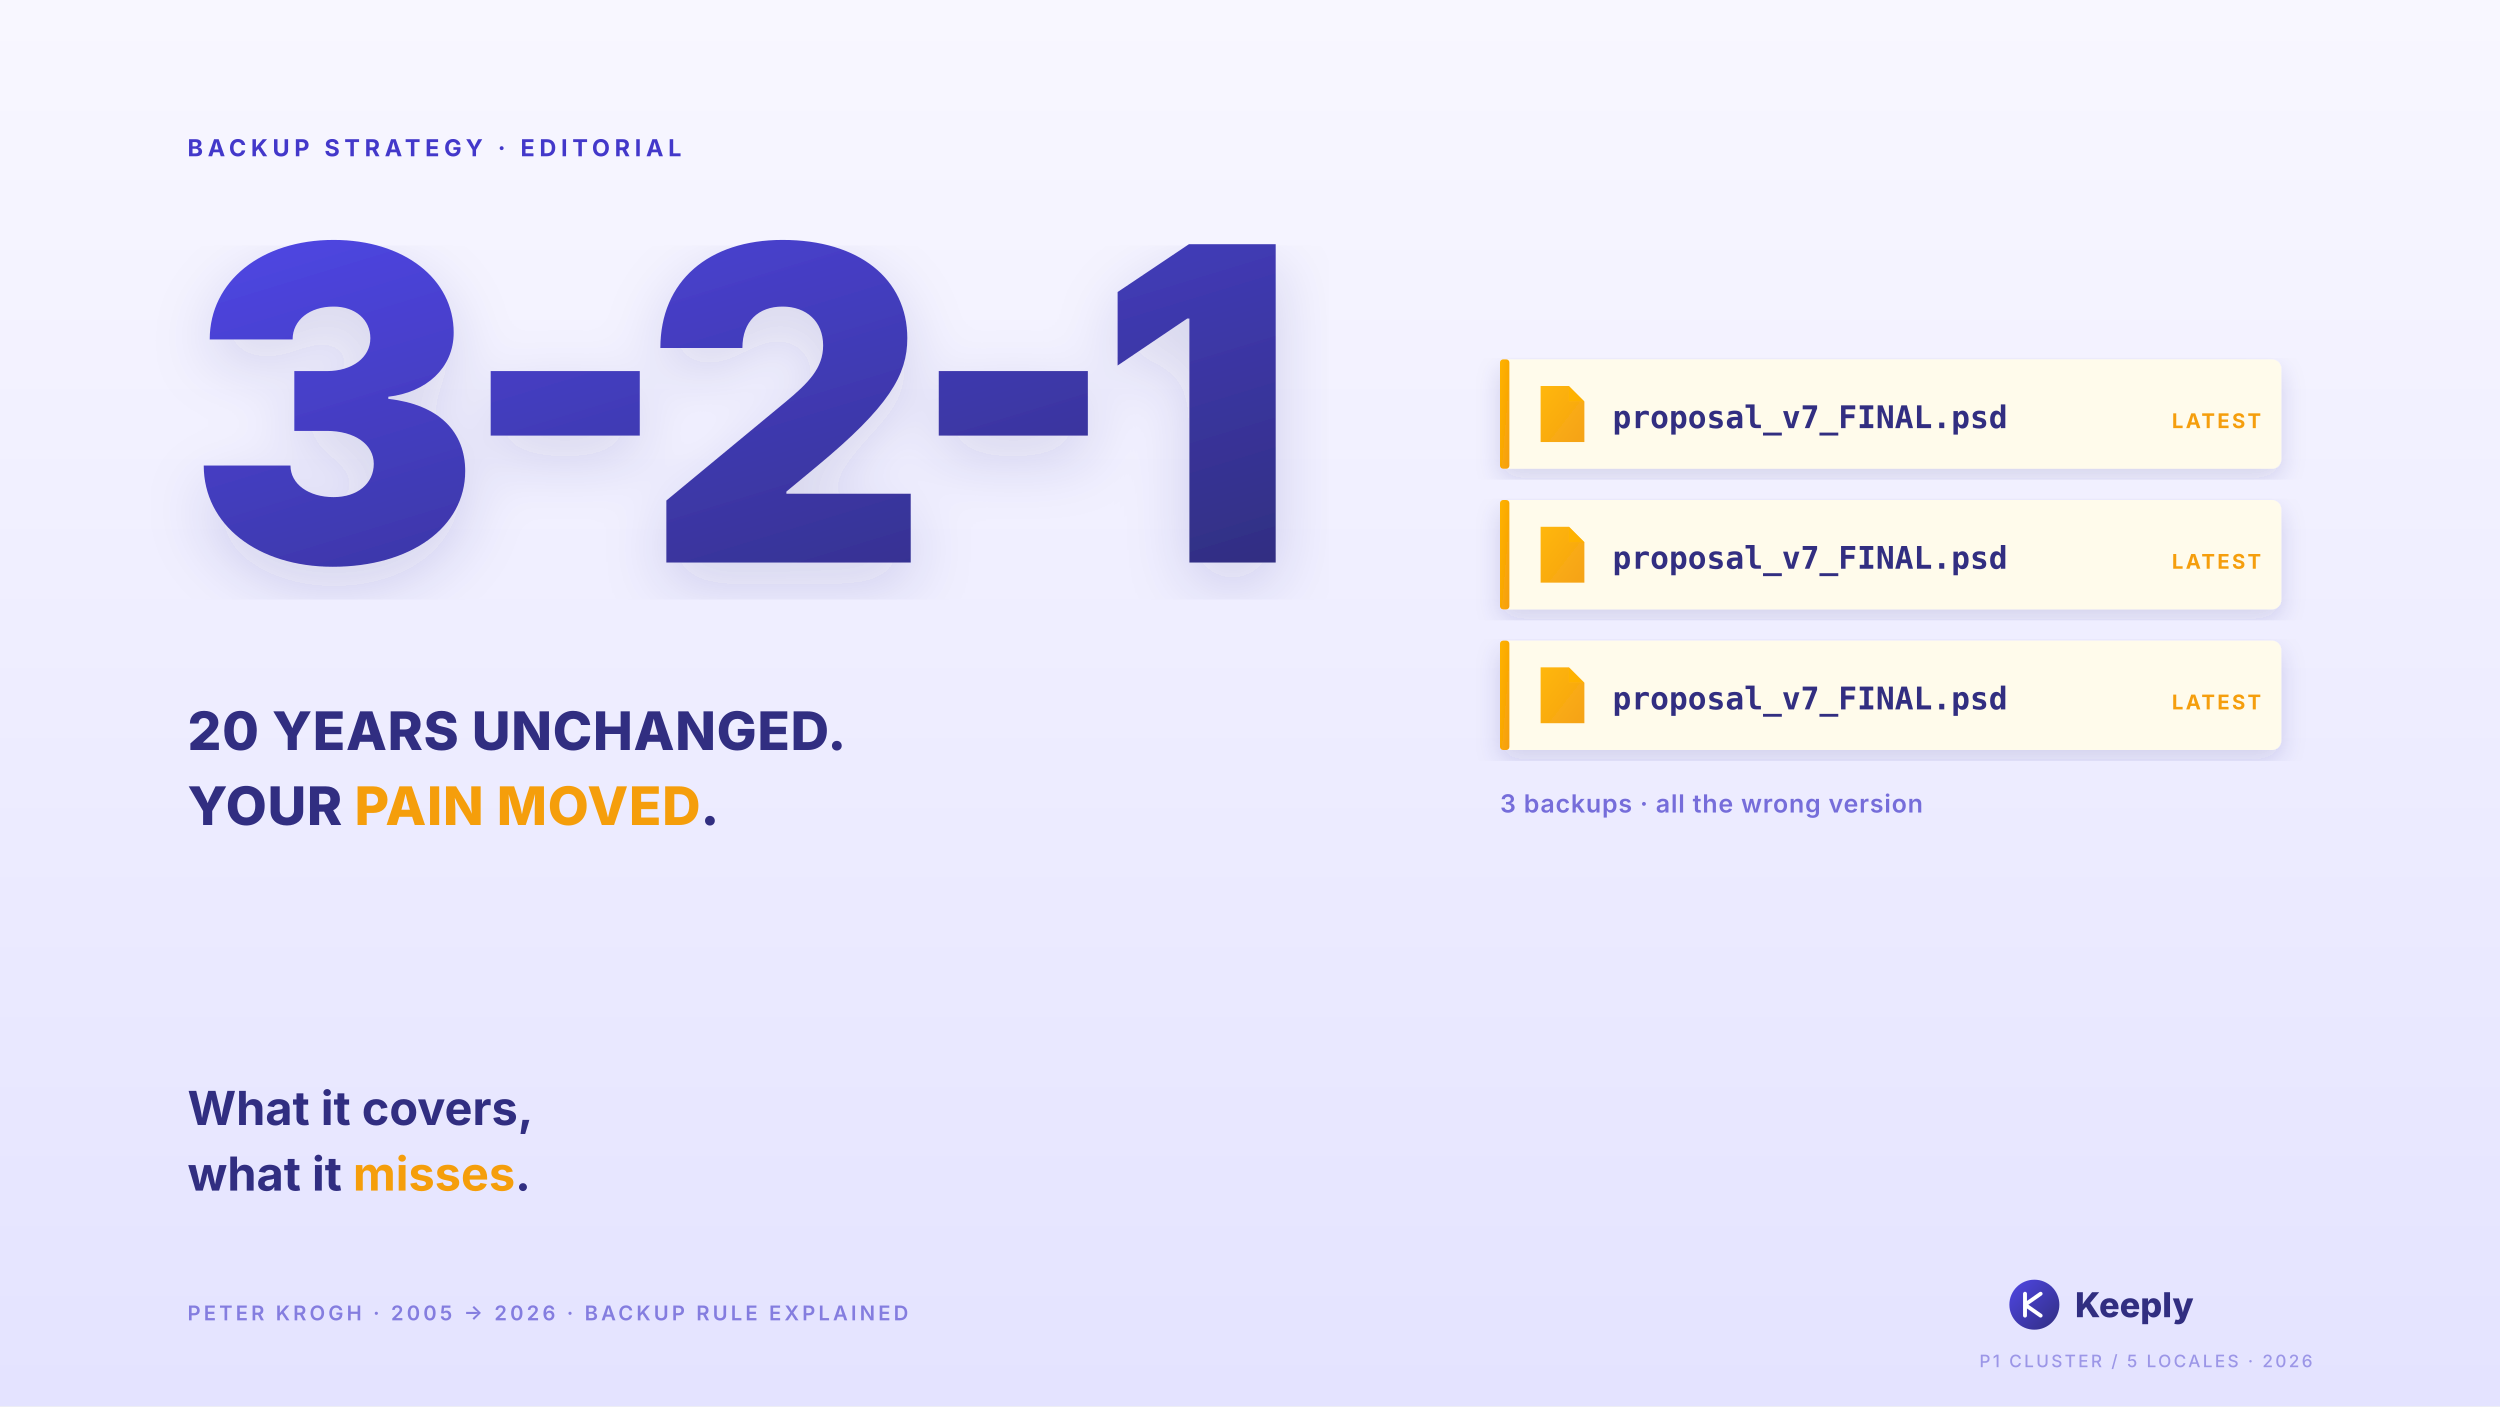
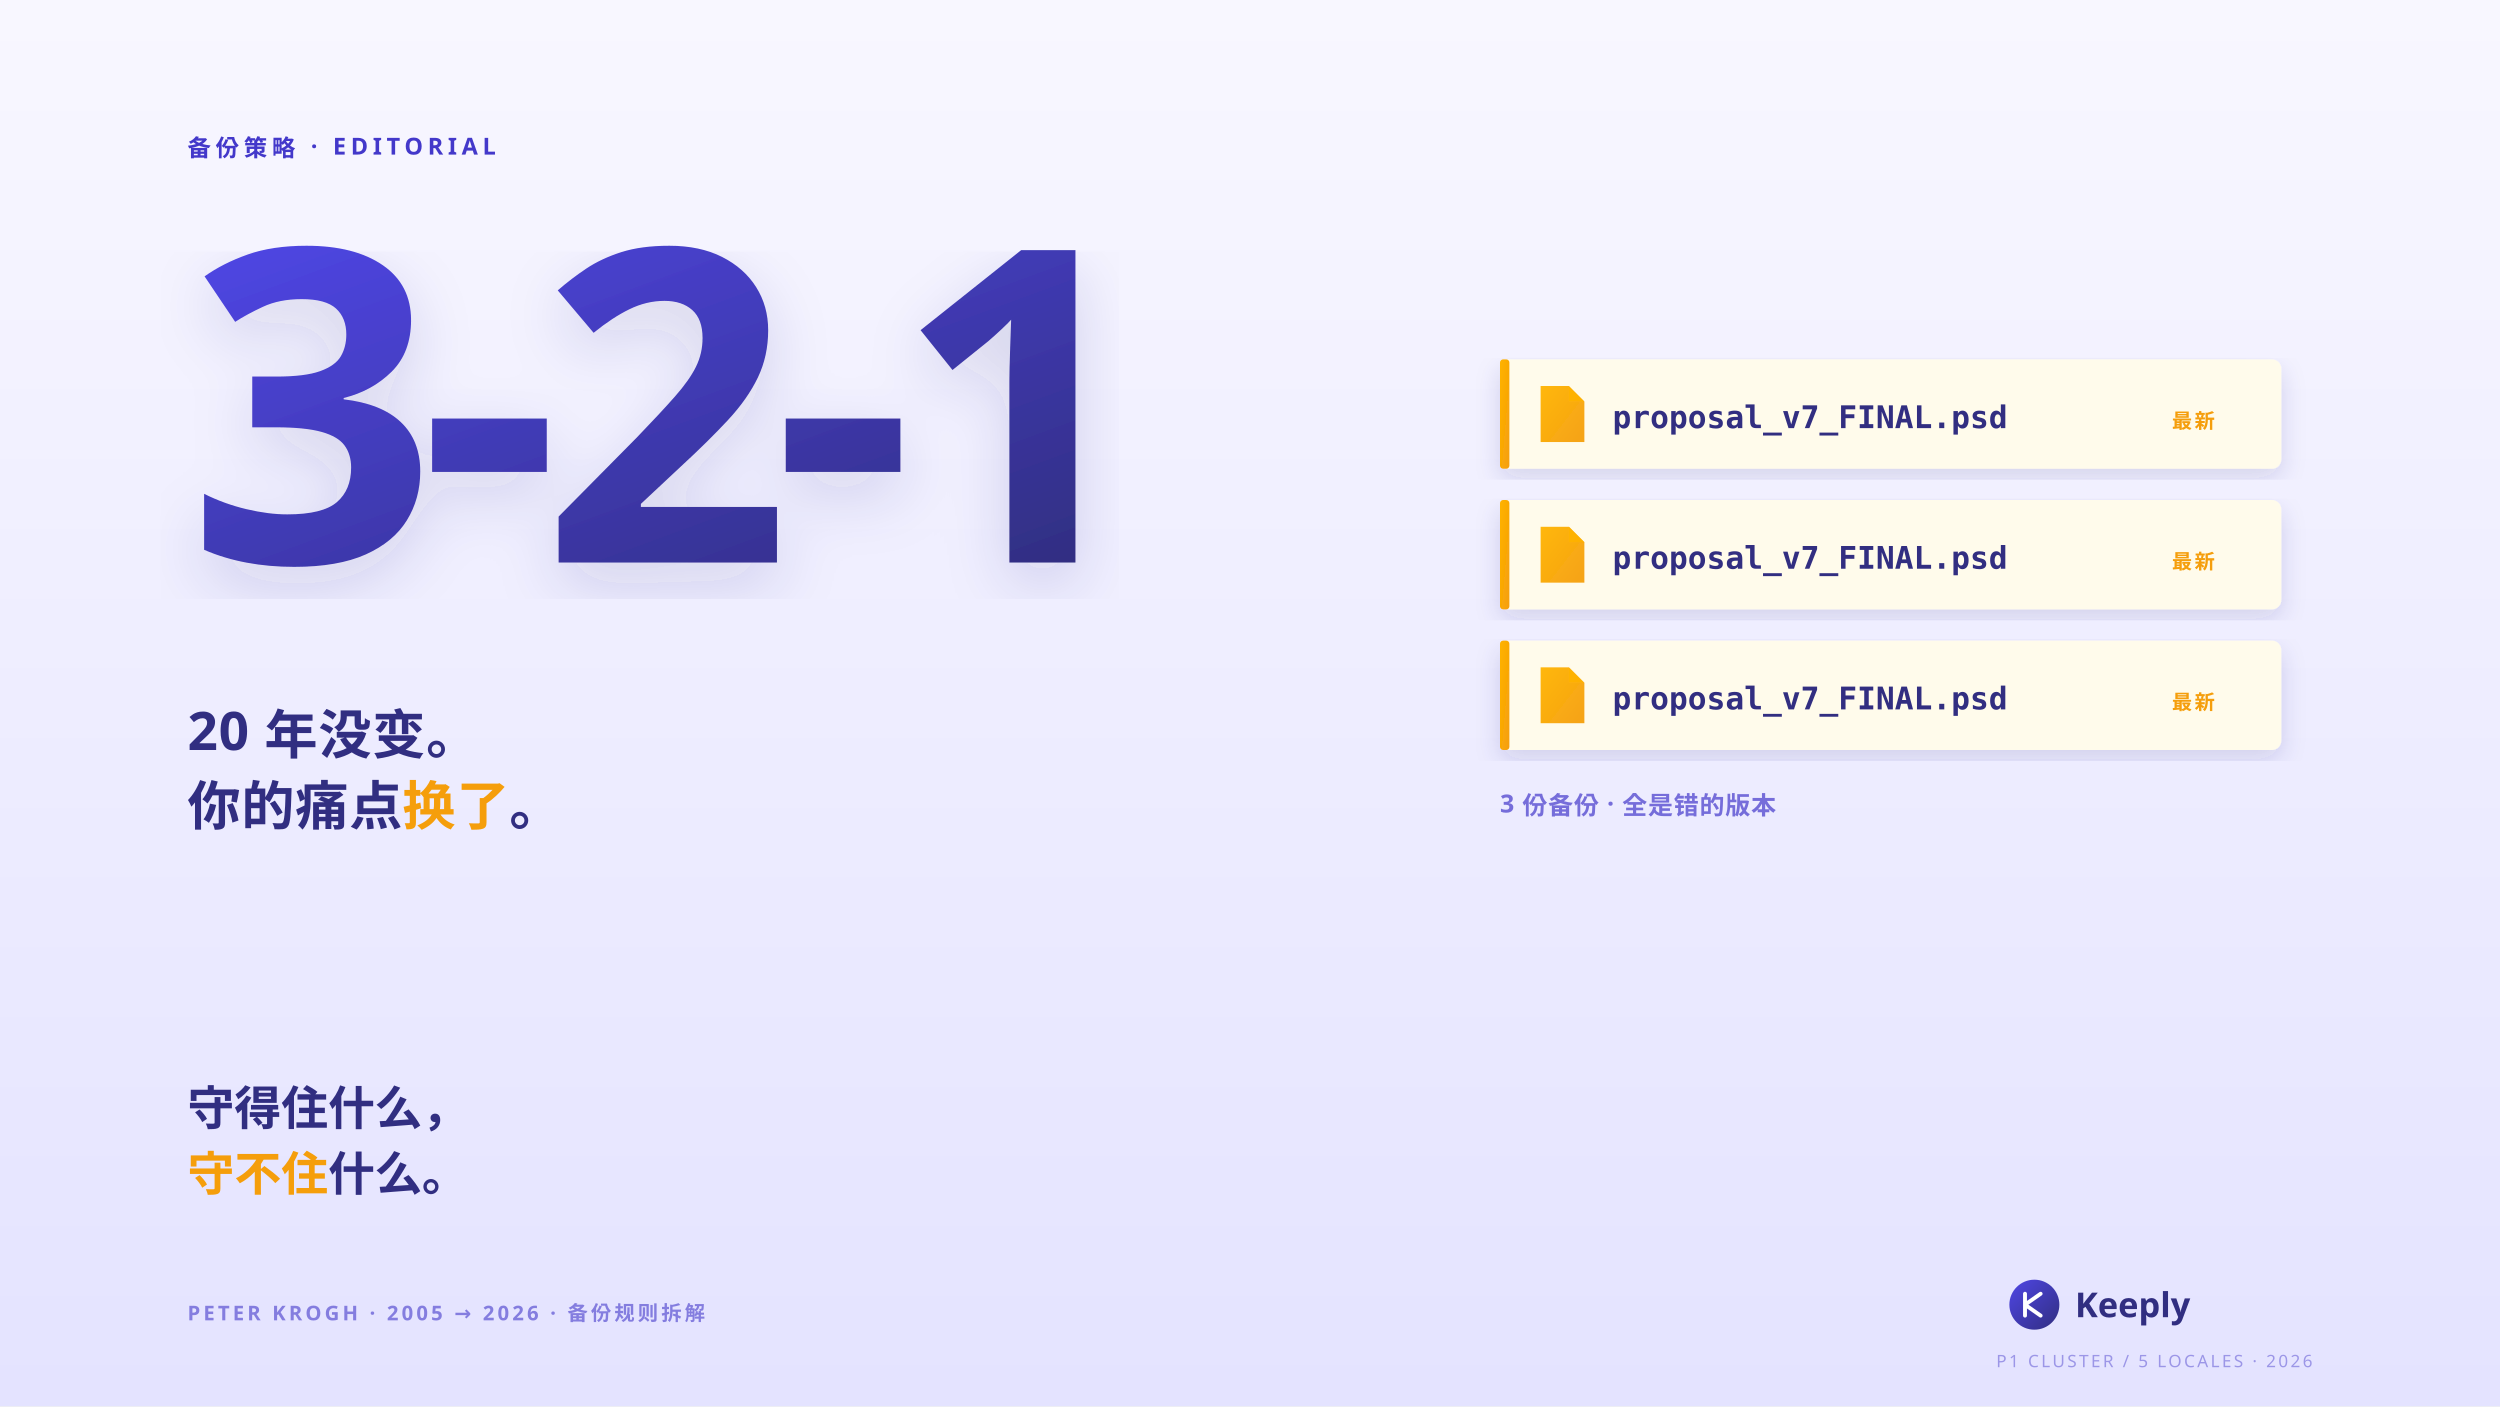
- <svg xmlns="http://www.w3.org/2000/svg" viewBox="0 0 1600 900" fill="none" font-family="'Inter','Noto Sans TC','PingFang TC','Microsoft JhengHei',system-ui,sans-serif">
+ <svg xmlns="http://www.w3.org/2000/svg" viewBox="0 0 1600 900" fill="none" font-family="'Noto Sans SC','PingFang SC','Microsoft YaHei',system-ui,sans-serif">
  <defs>
    <linearGradient id="grad-indigo" x1="0" y1="0" x2="1" y2="1">
      <stop offset="0" stop-color="#4F46E5" />
      <stop offset="1" stop-color="#312E81" />
    </linearGradient>
    <linearGradient id="grad-amber" x1="0" y1="0" x2="1" y2="1">
      <stop offset="0" stop-color="#FFB300" />
      <stop offset="1" stop-color="#F59E0B" />
    </linearGradient>
    <linearGradient id="grad-paper" x1="0" y1="0" x2="0" y2="1">
      <stop offset="0" stop-color="#F8F7FF" />
      <stop offset="1" stop-color="#E4E3FF" />
    </linearGradient>
    <symbol id="doc-icon-amber" viewBox="0 0 32 36">
      <path d="M2 0 L20 0 L30 10 L30 36 L2 36 Z" fill="url(#grad-amber)" opacity="0.95" />
      <path d="M20 0 L30 10 L20 10 Z" fill="#FFB300" opacity="0.7" />
    </symbol>
    <symbol id="keeply-lockup" viewBox="0 0 200 50">
      <circle cx="22" cy="25" r="16" fill="url(#grad-indigo)" />
      <path d="M16 18 L16 32 M16 25 L26 18 M16 25 L26 32" stroke="white" stroke-width="2.5" fill="none" stroke-linecap="round" />
      <text x="48" y="33" font-size="22" font-weight="800" fill="#312E81">Keeply</text>
    </symbol>
    <filter id="soft-shadow" x="-10%" y="-10%" width="120%" height="120%">
      <feDropShadow dx="0" dy="6" stdDeviation="8" flood-color="#312E81" flood-opacity="0.15" />
    </filter>
    <filter id="hero-shadow" x="-5%" y="-5%" width="110%" height="115%">
      <feDropShadow dx="0" dy="14" stdDeviation="20" flood-color="#312E81" flood-opacity="0.15" />
    </filter>
  </defs>
  <rect width="1600" height="900" fill="url(#grad-paper)" />
  <g transform="translate(120, 100)">
-     <text x="0" y="0" font-size="15" font-weight="700" fill="#4338CA" letter-spacing="3">BACKUP STRATEGY · EDITORIAL</text>
+     <text x="0" y="0" font-size="15" font-weight="700" fill="#4338CA" letter-spacing="3">备份策略 · EDITORIAL</text>
  </g>
  <g transform="translate(120, 360)" filter="url(#hero-shadow)">
    <text x="0" y="0" font-size="280" font-weight="900" fill="url(#grad-indigo)" letter-spacing="-12">3-2-1</text>
  </g>
  <g transform="translate(120, 480)">
-     <text x="0" y="0" font-size="34" font-weight="800" fill="#312E81" letter-spacing="0.5">20 YEARS UNCHANGED.</text>
-     <text x="0" y="48" font-size="34" font-weight="800" fill="#312E81" letter-spacing="0.5">YOUR <tspan fill="#F59E0B">PAIN MOVED</tspan>.</text>
+     <text x="0" y="0" font-size="34" font-weight="800" fill="#312E81" letter-spacing="0.5">20 年没变。</text>
+     <text x="0" y="48" font-size="34" font-weight="800" fill="#312E81" letter-spacing="0.5">你的痛点<tspan fill="#F59E0B">换了</tspan>。</text>
  </g>
  <g transform="translate(960, 230)">
    <g transform="translate(0, 0)" filter="url(#soft-shadow)">
      <rect width="500" height="70" fill="#FFFBEB" rx="6" />
      <rect x="0" y="0" width="6" height="70" fill="url(#grad-amber)" rx="2" />
      <use href="#doc-icon-amber" x="24" y="17" width="32" height="36" />
      <text x="72" y="44" font-size="20" font-weight="700" fill="#312E81" font-family="'JetBrains Mono','Fira Code',ui-monospace,monospace">proposal_v7_FINAL.psd</text>
-       <text x="430" y="44" font-size="13" font-weight="700" fill="#F59E0B" letter-spacing="1.5">LATEST</text>
+       <text x="430" y="44" font-size="13" font-weight="700" fill="#F59E0B" letter-spacing="1.5">最新</text>
    </g>
    <g transform="translate(0, 90)" filter="url(#soft-shadow)">
      <rect width="500" height="70" fill="#FFFBEB" rx="6" />
      <rect x="0" y="0" width="6" height="70" fill="url(#grad-amber)" rx="2" />
      <use href="#doc-icon-amber" x="24" y="17" width="32" height="36" />
      <text x="72" y="44" font-size="20" font-weight="700" fill="#312E81" font-family="'JetBrains Mono','Fira Code',ui-monospace,monospace">proposal_v7_FINAL.psd</text>
-       <text x="430" y="44" font-size="13" font-weight="700" fill="#F59E0B" letter-spacing="1.5">LATEST</text>
+       <text x="430" y="44" font-size="13" font-weight="700" fill="#F59E0B" letter-spacing="1.5">最新</text>
    </g>
    <g transform="translate(0, 180)" filter="url(#soft-shadow)">
      <rect width="500" height="70" fill="#FFFBEB" rx="6" />
      <rect x="0" y="0" width="6" height="70" fill="url(#grad-amber)" rx="2" />
      <use href="#doc-icon-amber" x="24" y="17" width="32" height="36" />
      <text x="72" y="44" font-size="20" font-weight="700" fill="#312E81" font-family="'JetBrains Mono','Fira Code',ui-monospace,monospace">proposal_v7_FINAL.psd</text>
-       <text x="430" y="44" font-size="13" font-weight="700" fill="#F59E0B" letter-spacing="1.5">LATEST</text>
+       <text x="430" y="44" font-size="13" font-weight="700" fill="#F59E0B" letter-spacing="1.5">最新</text>
    </g>
    <g transform="translate(0, 290)">
-       <text x="0" y="0" font-size="16" font-weight="600" fill="#4338CA" opacity="0.7" letter-spacing="0.5">3 backups · all the wrong version</text>
+       <text x="0" y="0" font-size="16" font-weight="600" fill="#4338CA" opacity="0.7" letter-spacing="0.5">3 份备份 · 全是错的版本</text>
    </g>
  </g>
  <g transform="translate(120, 720)">
-     <text x="0" y="0" font-size="30" font-weight="700" fill="#312E81">What it covers,</text>
-     <text x="0" y="42" font-size="30" font-weight="700" fill="#312E81">what it <tspan fill="#F59E0B">misses</tspan>.</text>
+     <text x="0" y="0" font-size="30" font-weight="700" fill="#312E81">守得住什么，</text>
+     <text x="0" y="42" font-size="30" font-weight="700" fill="#312E81">
+       <tspan fill="#F59E0B">守不住</tspan>什么。</text>
  </g>
  <g transform="translate(120, 845)">
-     <text x="0" y="0" font-size="13" font-weight="600" fill="#4338CA" opacity="0.6" letter-spacing="2">PETER KROGH · 2005 → 2026 · BACKUP RULE EXPLAINED</text>
+     <text x="0" y="0" font-size="13" font-weight="600" fill="#4338CA" opacity="0.6" letter-spacing="2">PETER KROGH · 2005 → 2026 · 备份规则拆解</text>
  </g>
  <use href="#keeply-lockup" x="1280" y="810" width="200" height="50" />
  <g transform="translate(1480, 875)">
    <text x="0" y="0" font-size="11" font-weight="500" fill="#4338CA" opacity="0.45" letter-spacing="1.5" text-anchor="end">P1 CLUSTER / 5 LOCALES · 2026</text>
  </g>
</svg>
